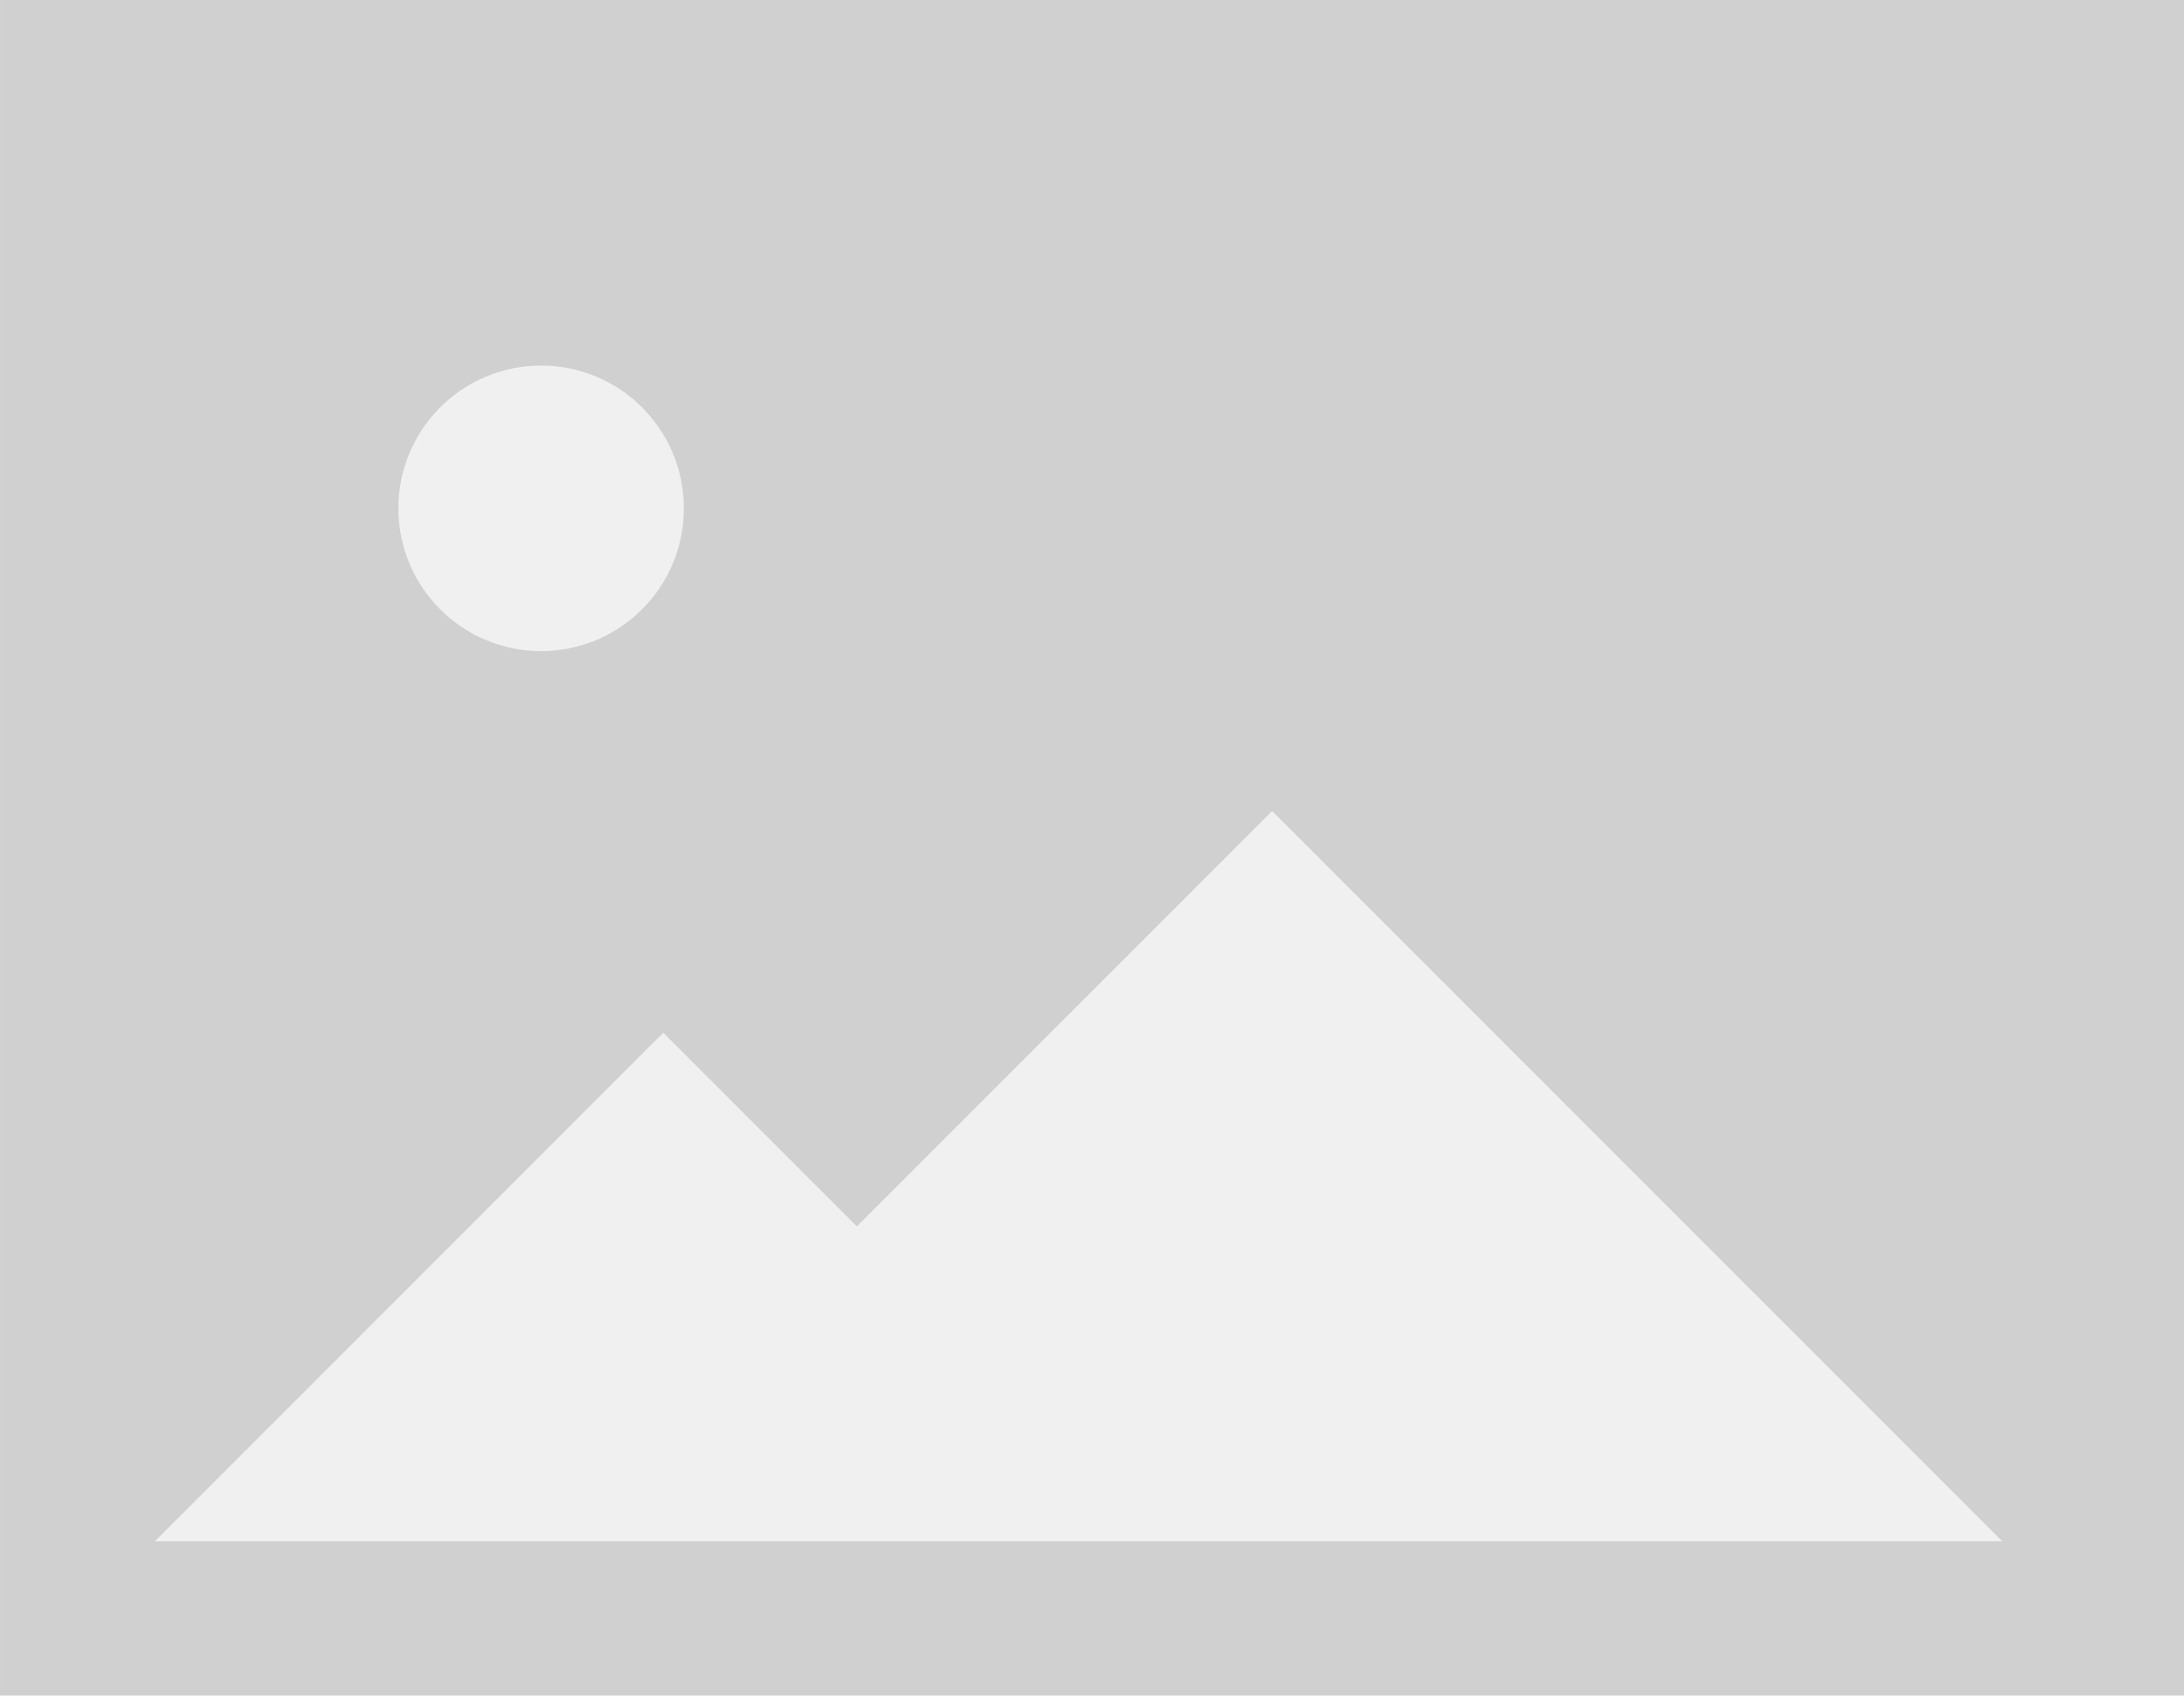
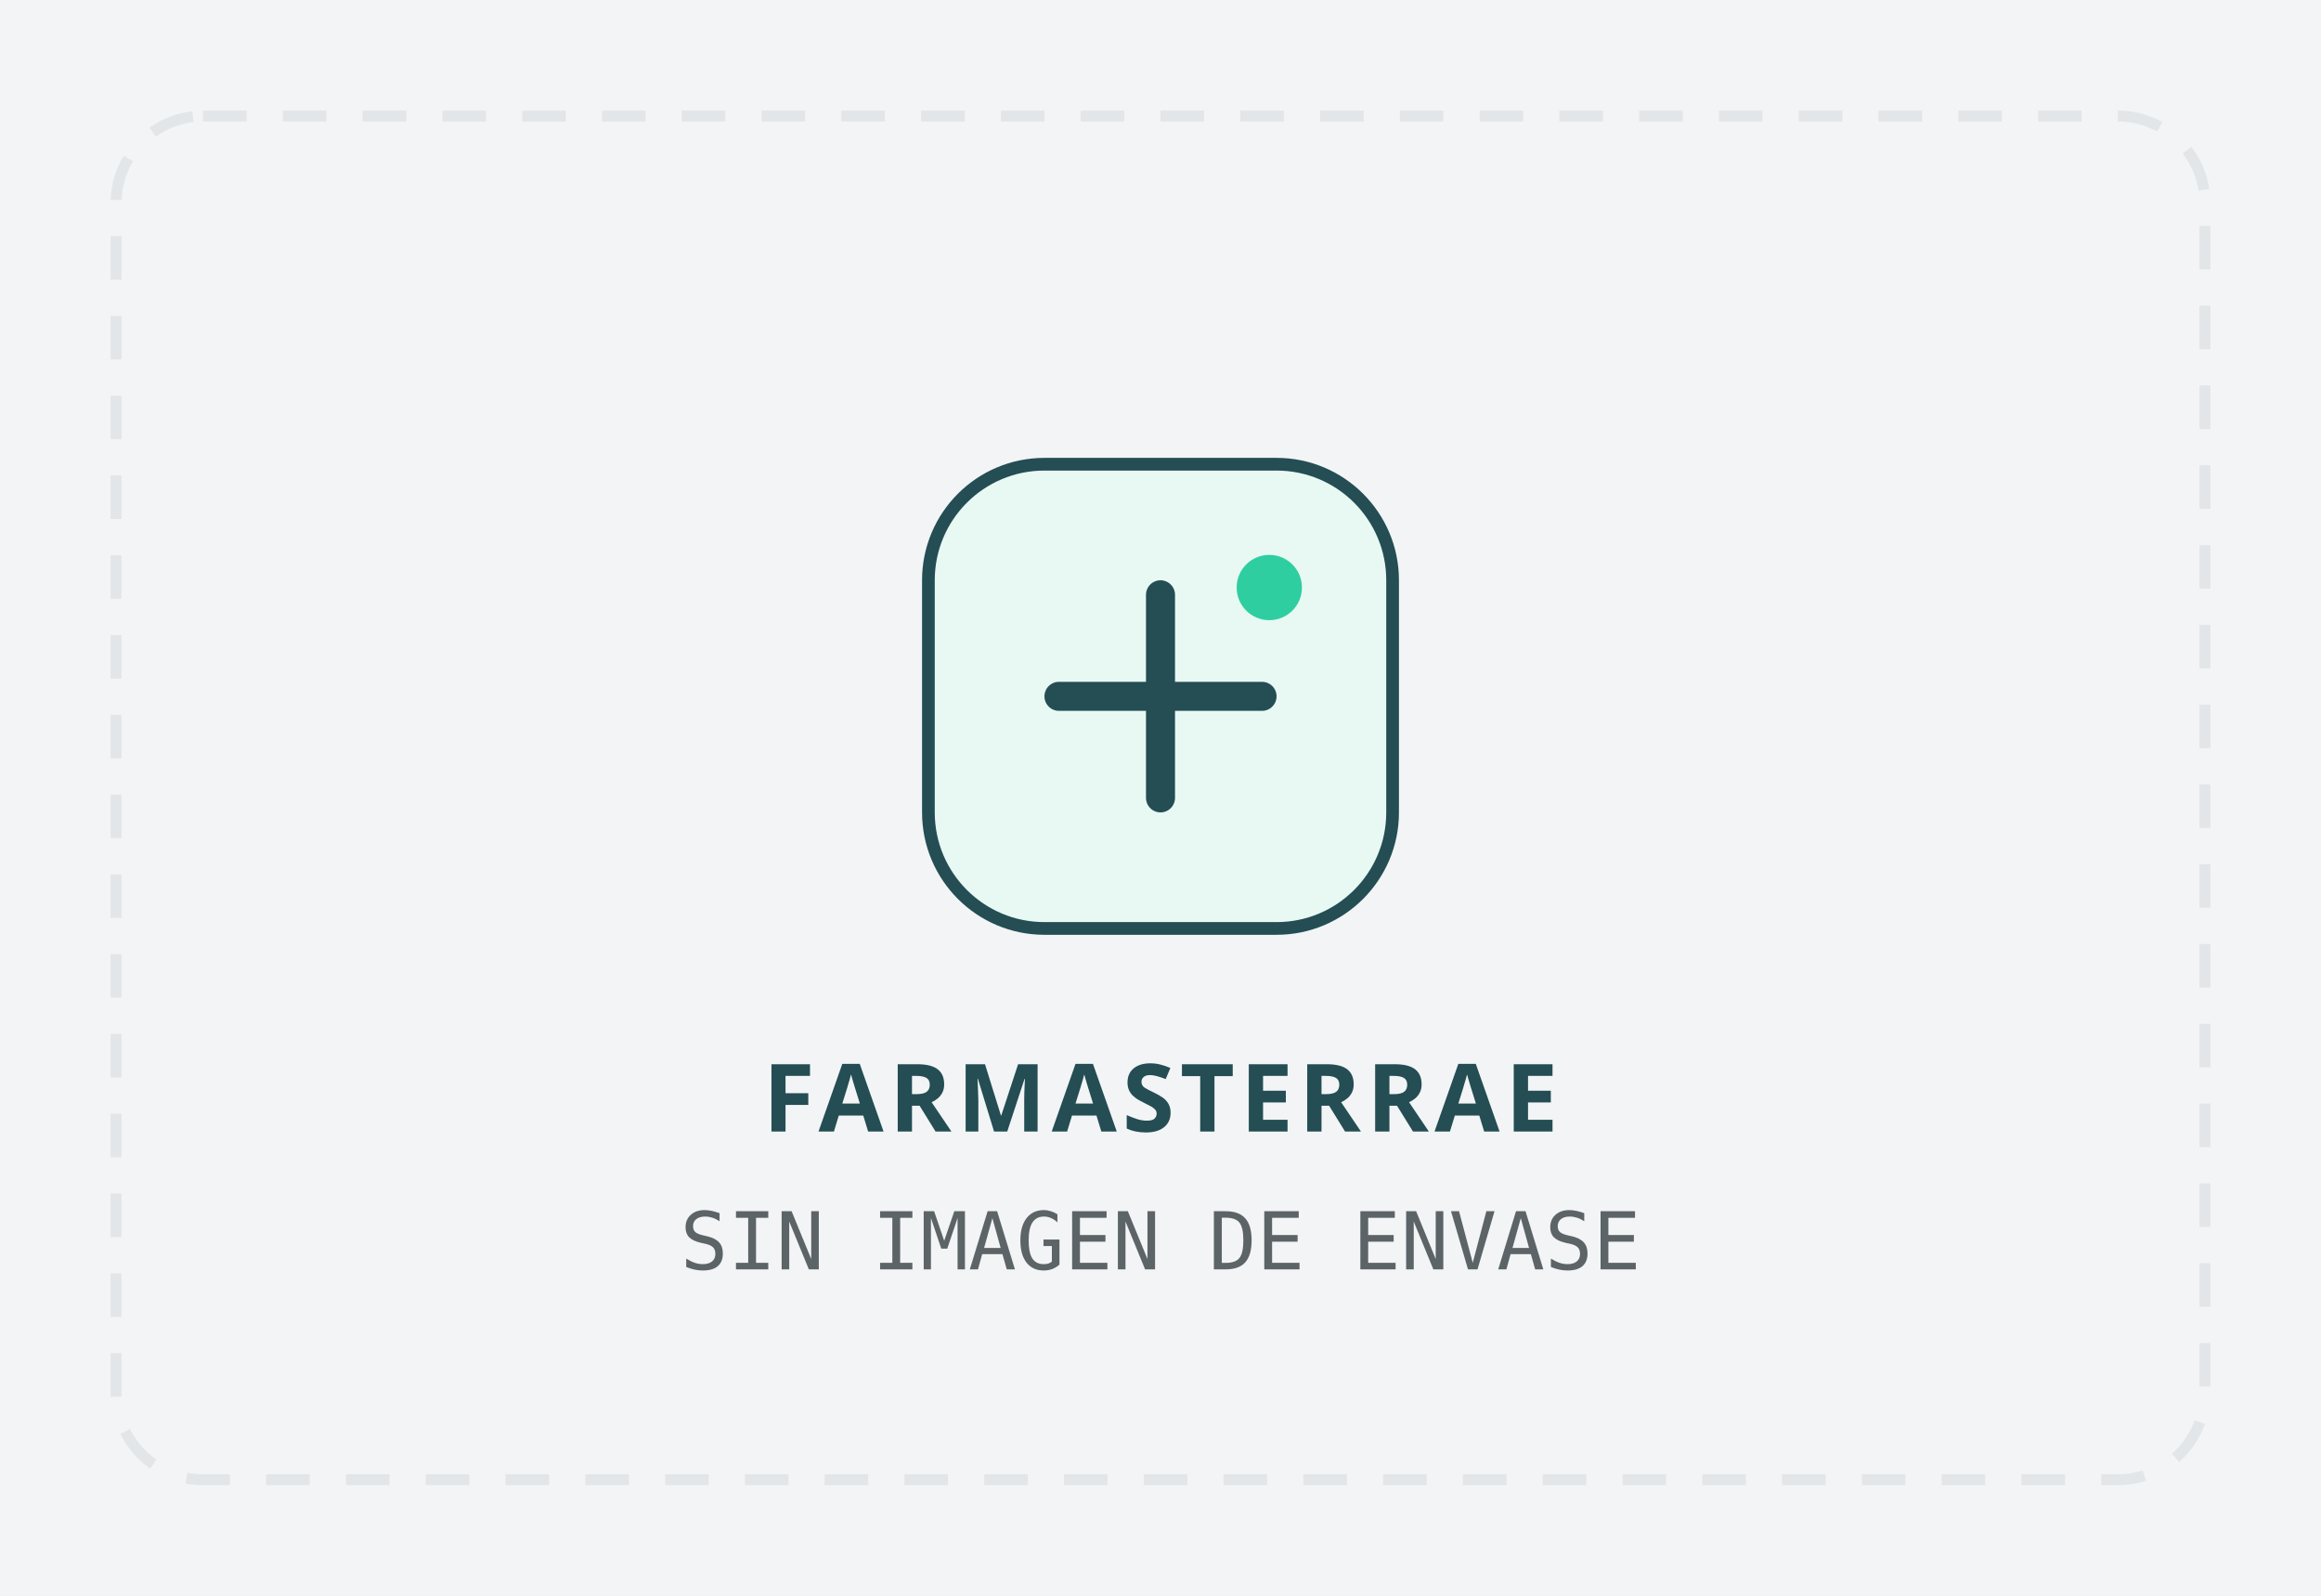
- <svg xmlns="http://www.w3.org/2000/svg" width="680.764" height="528.354" viewBox="0 0 180.119 139.794">
-   <g transform="translate(-13.59 -66.639)">
-     <path fill="#d0d0d0" d="M13.591 66.639H193.71v139.794H13.591z" />
-     <path d="m118.507 133.514-34.249 34.249-15.968-15.968-41.938 41.937H178.726z" opacity=".675" fill="#fff" />
-     <circle cx="58.217" cy="108.555" r="11.773" opacity=".675" fill="#fff" />
-     <path fill="none" d="M26.111 77.634h152.614v116.099H26.111z" />
+ <svg xmlns="http://www.w3.org/2000/svg" viewBox="0 0 320 220" role="img" aria-label="Imagen de producto no disponible">
+   <rect width="320" height="220" fill="#f2f4f5" />
+   <rect x="16" y="16" width="288" height="188" rx="12" fill="none" stroke="#e2e6e8" stroke-width="1.5" stroke-dasharray="6 5" />
+   <g transform="translate(160 96)">
+     <rect x="-32" y="-32" width="64" height="64" rx="16" fill="#e8f8f3" stroke="#244d54" stroke-width="1.75" />
+     <path d="M0 -14V14M-14 0H14" stroke="#244d54" stroke-width="4" stroke-linecap="round" />
+     <circle cx="15" cy="-15" r="4.5" fill="#2ecea0" />
  </g>
+   <text x="160" y="156" text-anchor="middle" font-family="'Inter Tight', ui-sans-serif, system-ui, sans-serif" font-size="13" font-weight="600" letter-spacing="0.06em" fill="#244d54">FARMASTERRAE</text>
+   <text x="160" y="175" text-anchor="middle" font-family="'JetBrains Mono', ui-monospace, monospace" font-size="11" fill="#5c6468">SIN IMAGEN DE ENVASE</text>
</svg>
